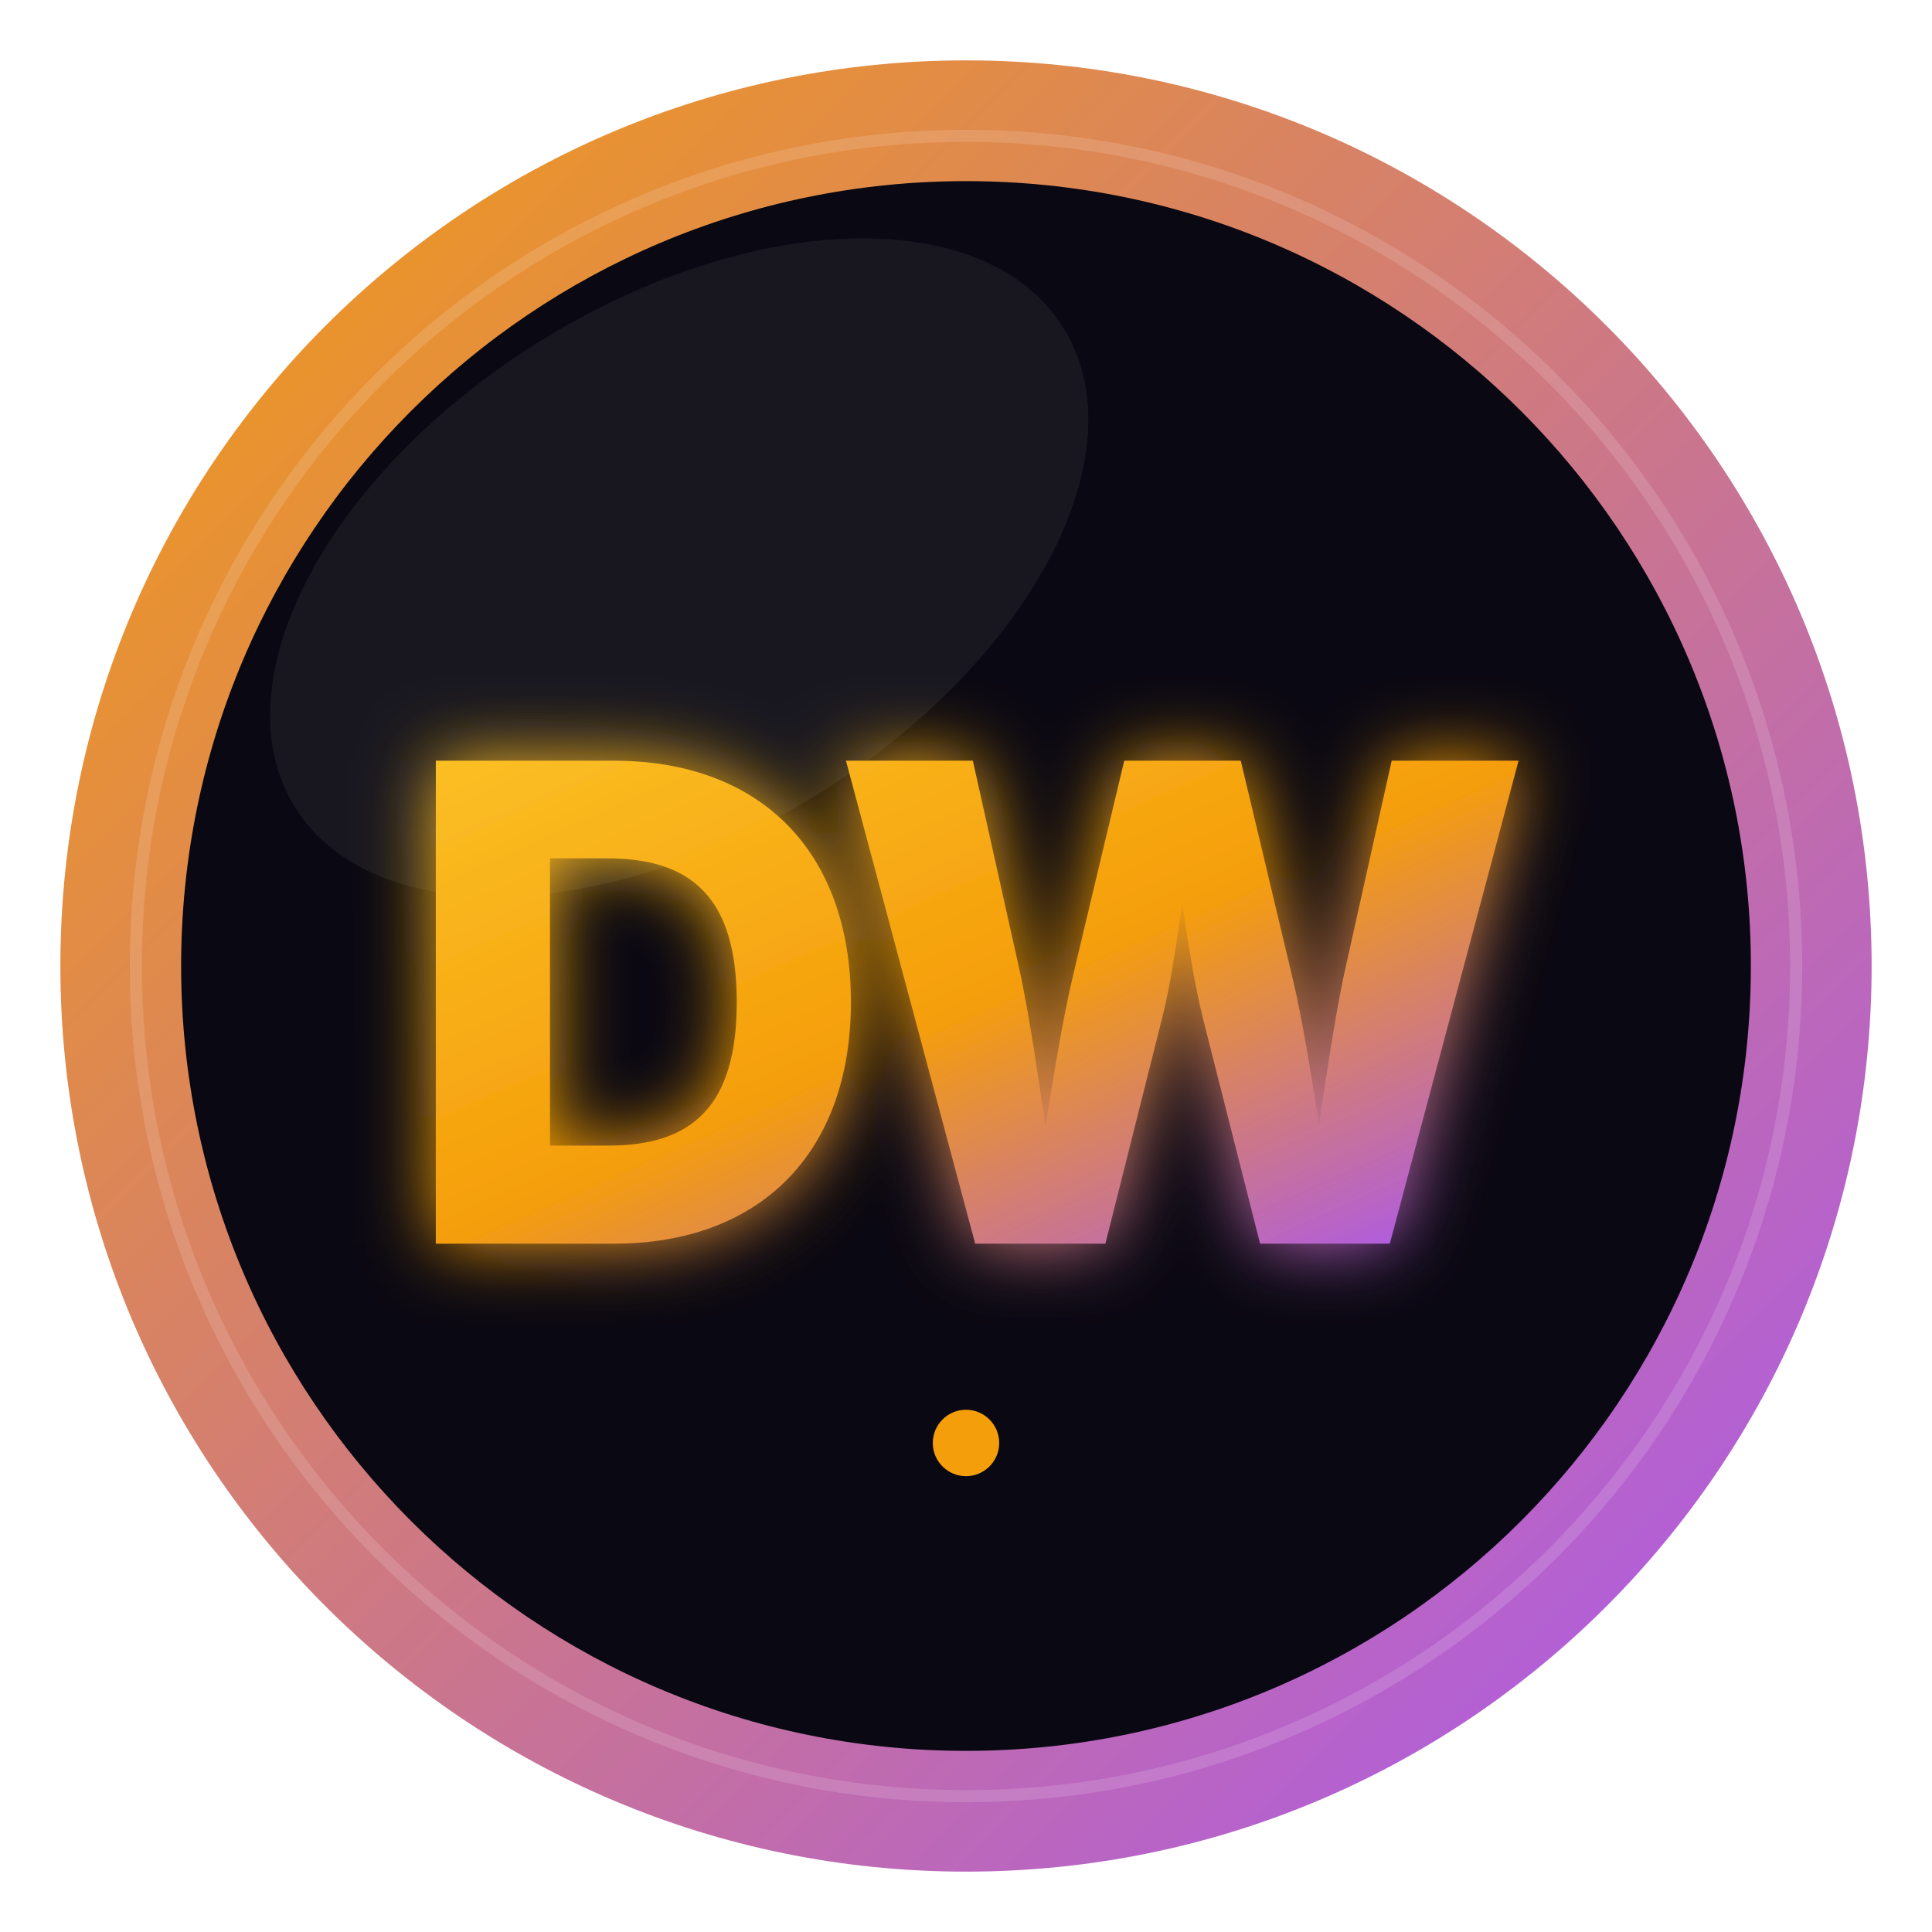
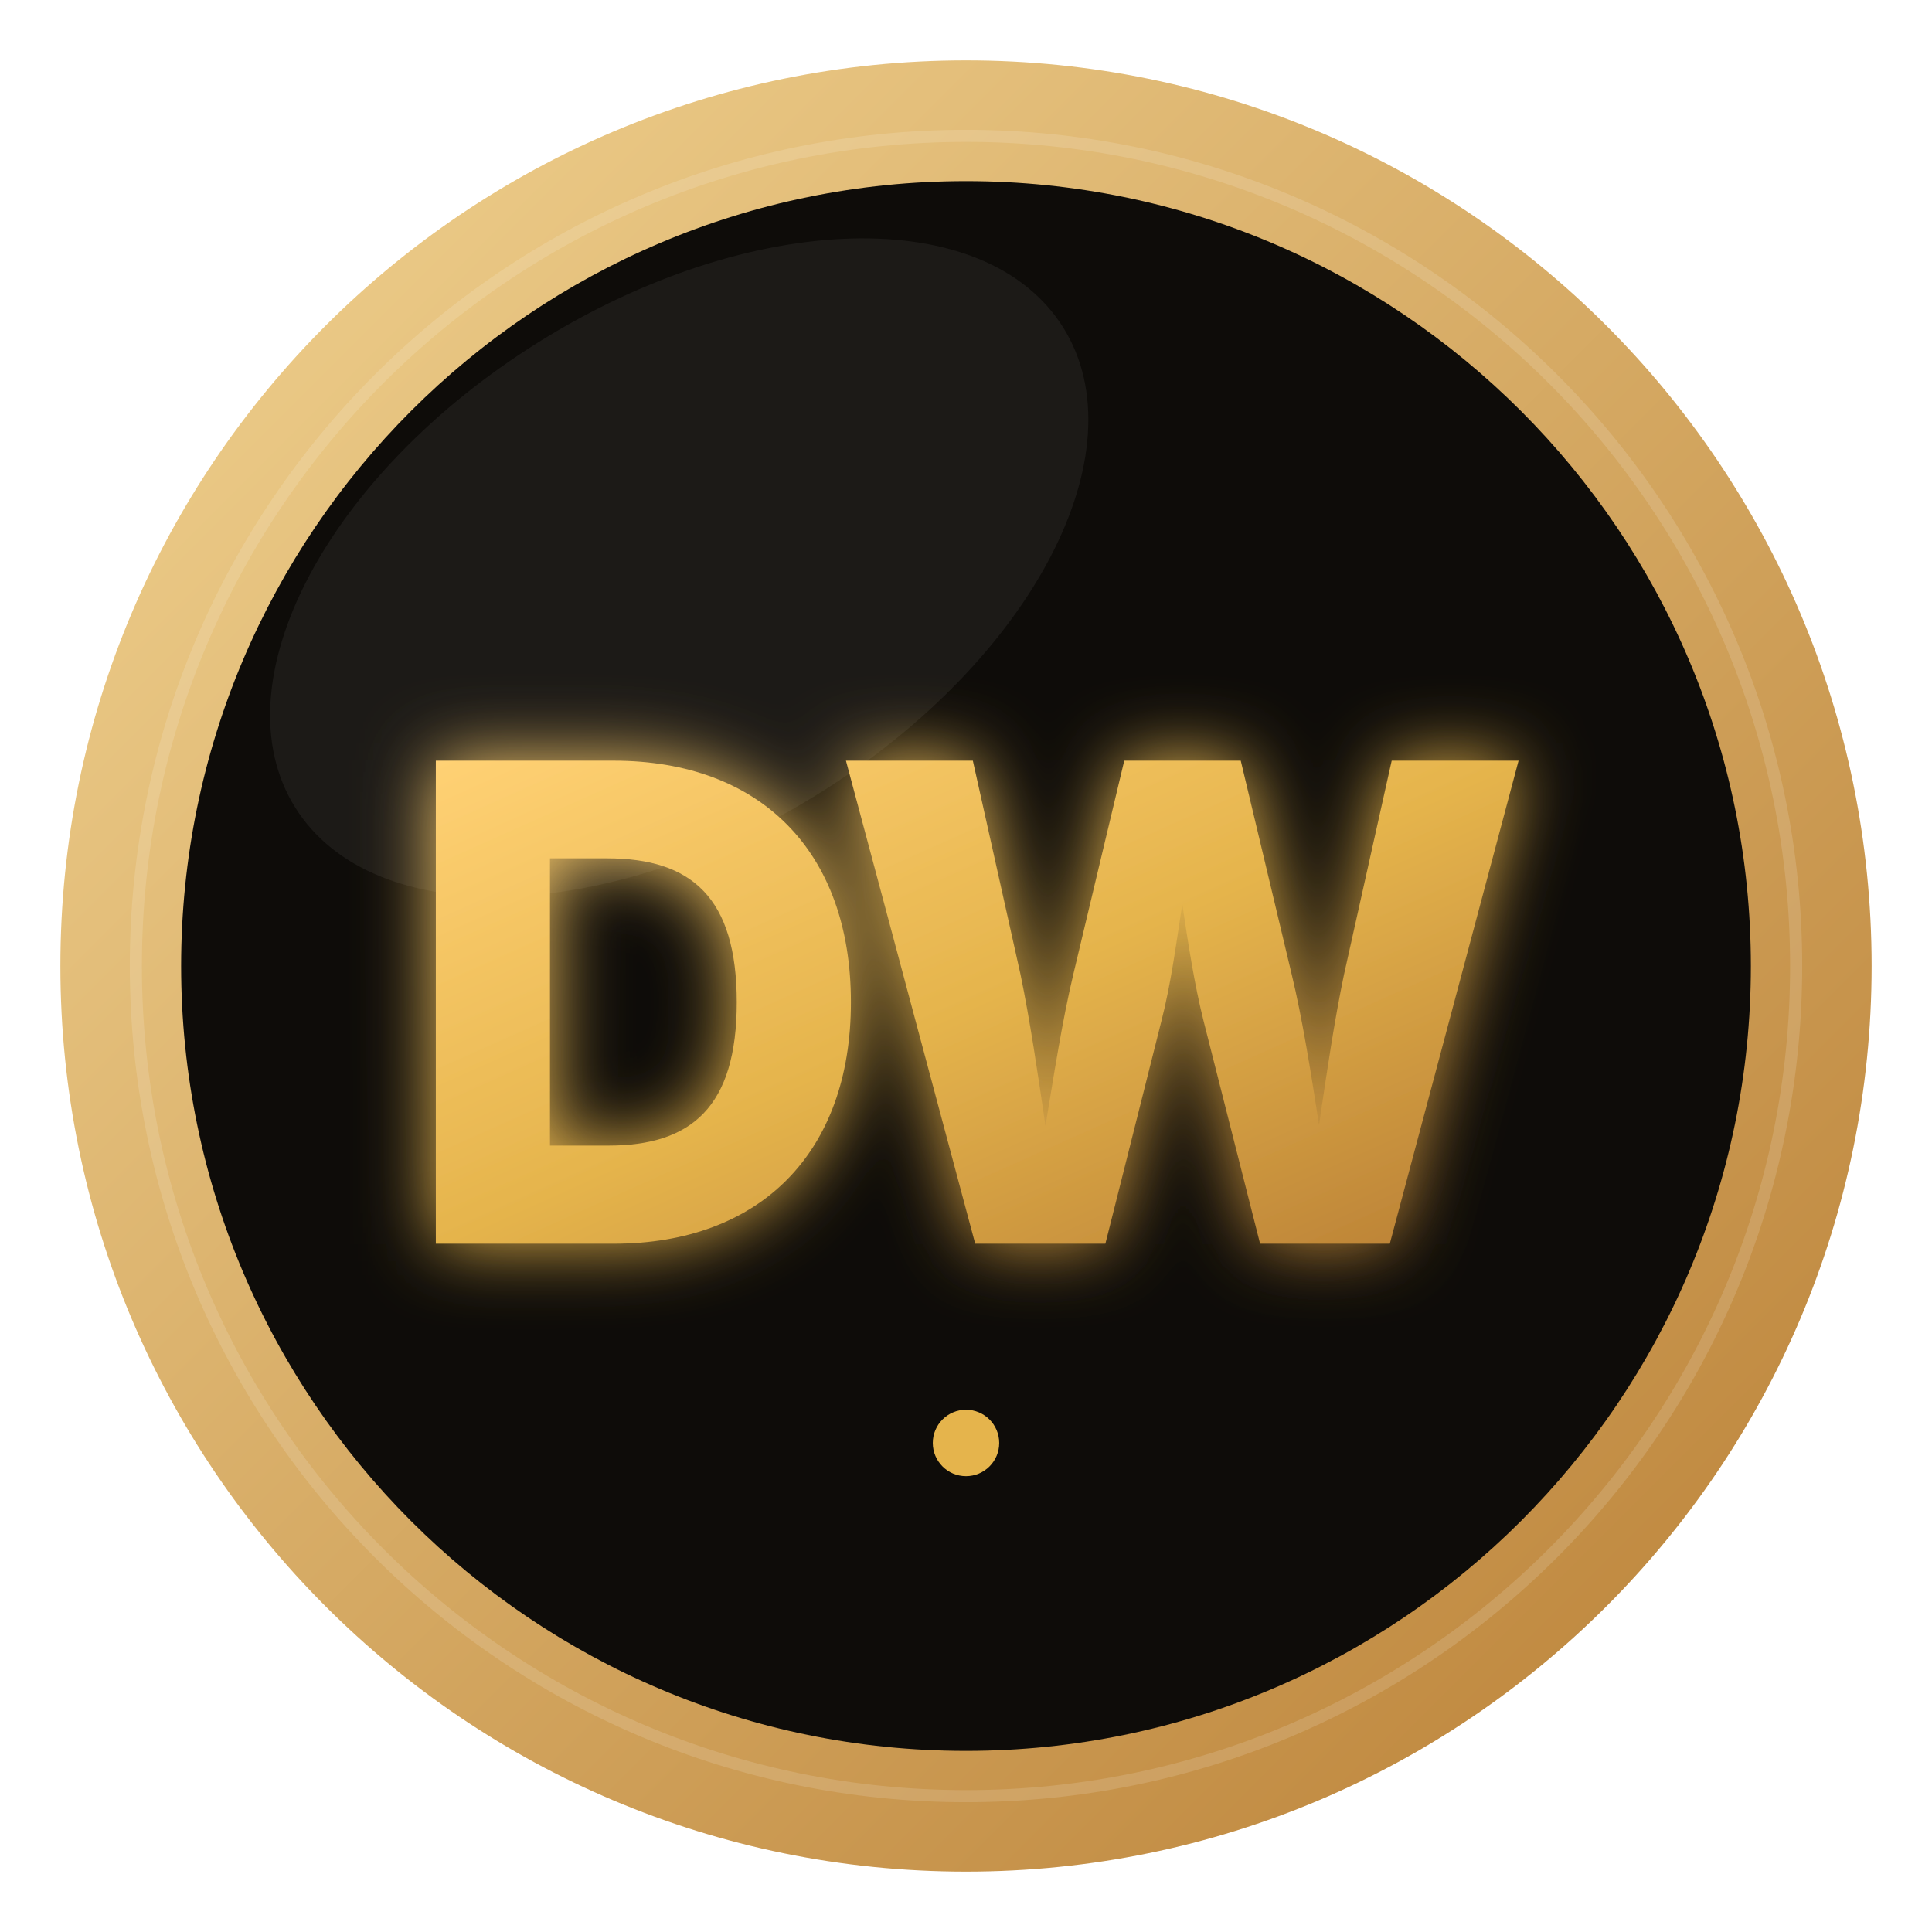
<svg xmlns="http://www.w3.org/2000/svg" viewBox="0 0 64 64" width="64" height="64">
  <defs>
    <linearGradient id="dwcr" x1="0" y1="0" x2="1" y2="1">
-       <stop offset="0" stop-color="#f59e0b" />
-       <stop offset="1" stop-color="#a855f7" />
+       <stop offset="0" stop-color="#f2d492" />
+       <stop offset="1" stop-color="#b97f35" />
    </linearGradient>
    <linearGradient id="dwcl" x1="0" y1="0" x2="1" y2="1">
-       <stop offset="0" stop-color="#fbbf24" />
-       <stop offset=".5" stop-color="#f59e0b" />
-       <stop offset="1" stop-color="#a855f7" />
+       <stop offset="0" stop-color="#ffd174" />
+       <stop offset=".5" stop-color="#e5b44c" />
+       <stop offset="1" stop-color="#b97f35" />
    </linearGradient>
    <filter id="dwcf" x="-30%" y="-30%" width="160%" height="160%">
      <feGaussianBlur stdDeviation="1.2" result="b" />
      <feMerge>
        <feMergeNode in="b" />
        <feMergeNode in="SourceGraphic" />
      </feMerge>
    </filter>
  </defs>
  <circle cx="32" cy="32" r="30" fill="url(#dwcr)" />
-   <circle cx="32" cy="32" r="26" fill="#0a0812" />
+   <circle cx="32" cy="32" r="26" fill="#0e0c09" />
  <circle cx="32" cy="32" r="27.5" fill="none" stroke="rgba(255,255,255,.14)" stroke-width=".4" />
  <ellipse cx="22.5" cy="18.8" rx="15" ry="8.8" fill="rgba(255,255,255,.06)" transform="rotate(-32 22.5 18.8)" />
  <text x="32" y="41.2" font-family="'Space Grotesk','Inter',Arial,sans-serif" font-size="22" font-weight="800" letter-spacing="-.8" text-anchor="middle" fill="url(#dwcl)" filter="url(#dwcf)">DW</text>
-   <circle cx="32" cy="47.8" r="1.1" fill="#f59e0b" />
+   <circle cx="32" cy="47.8" r="1.1" fill="#e5b44c" />
</svg>
